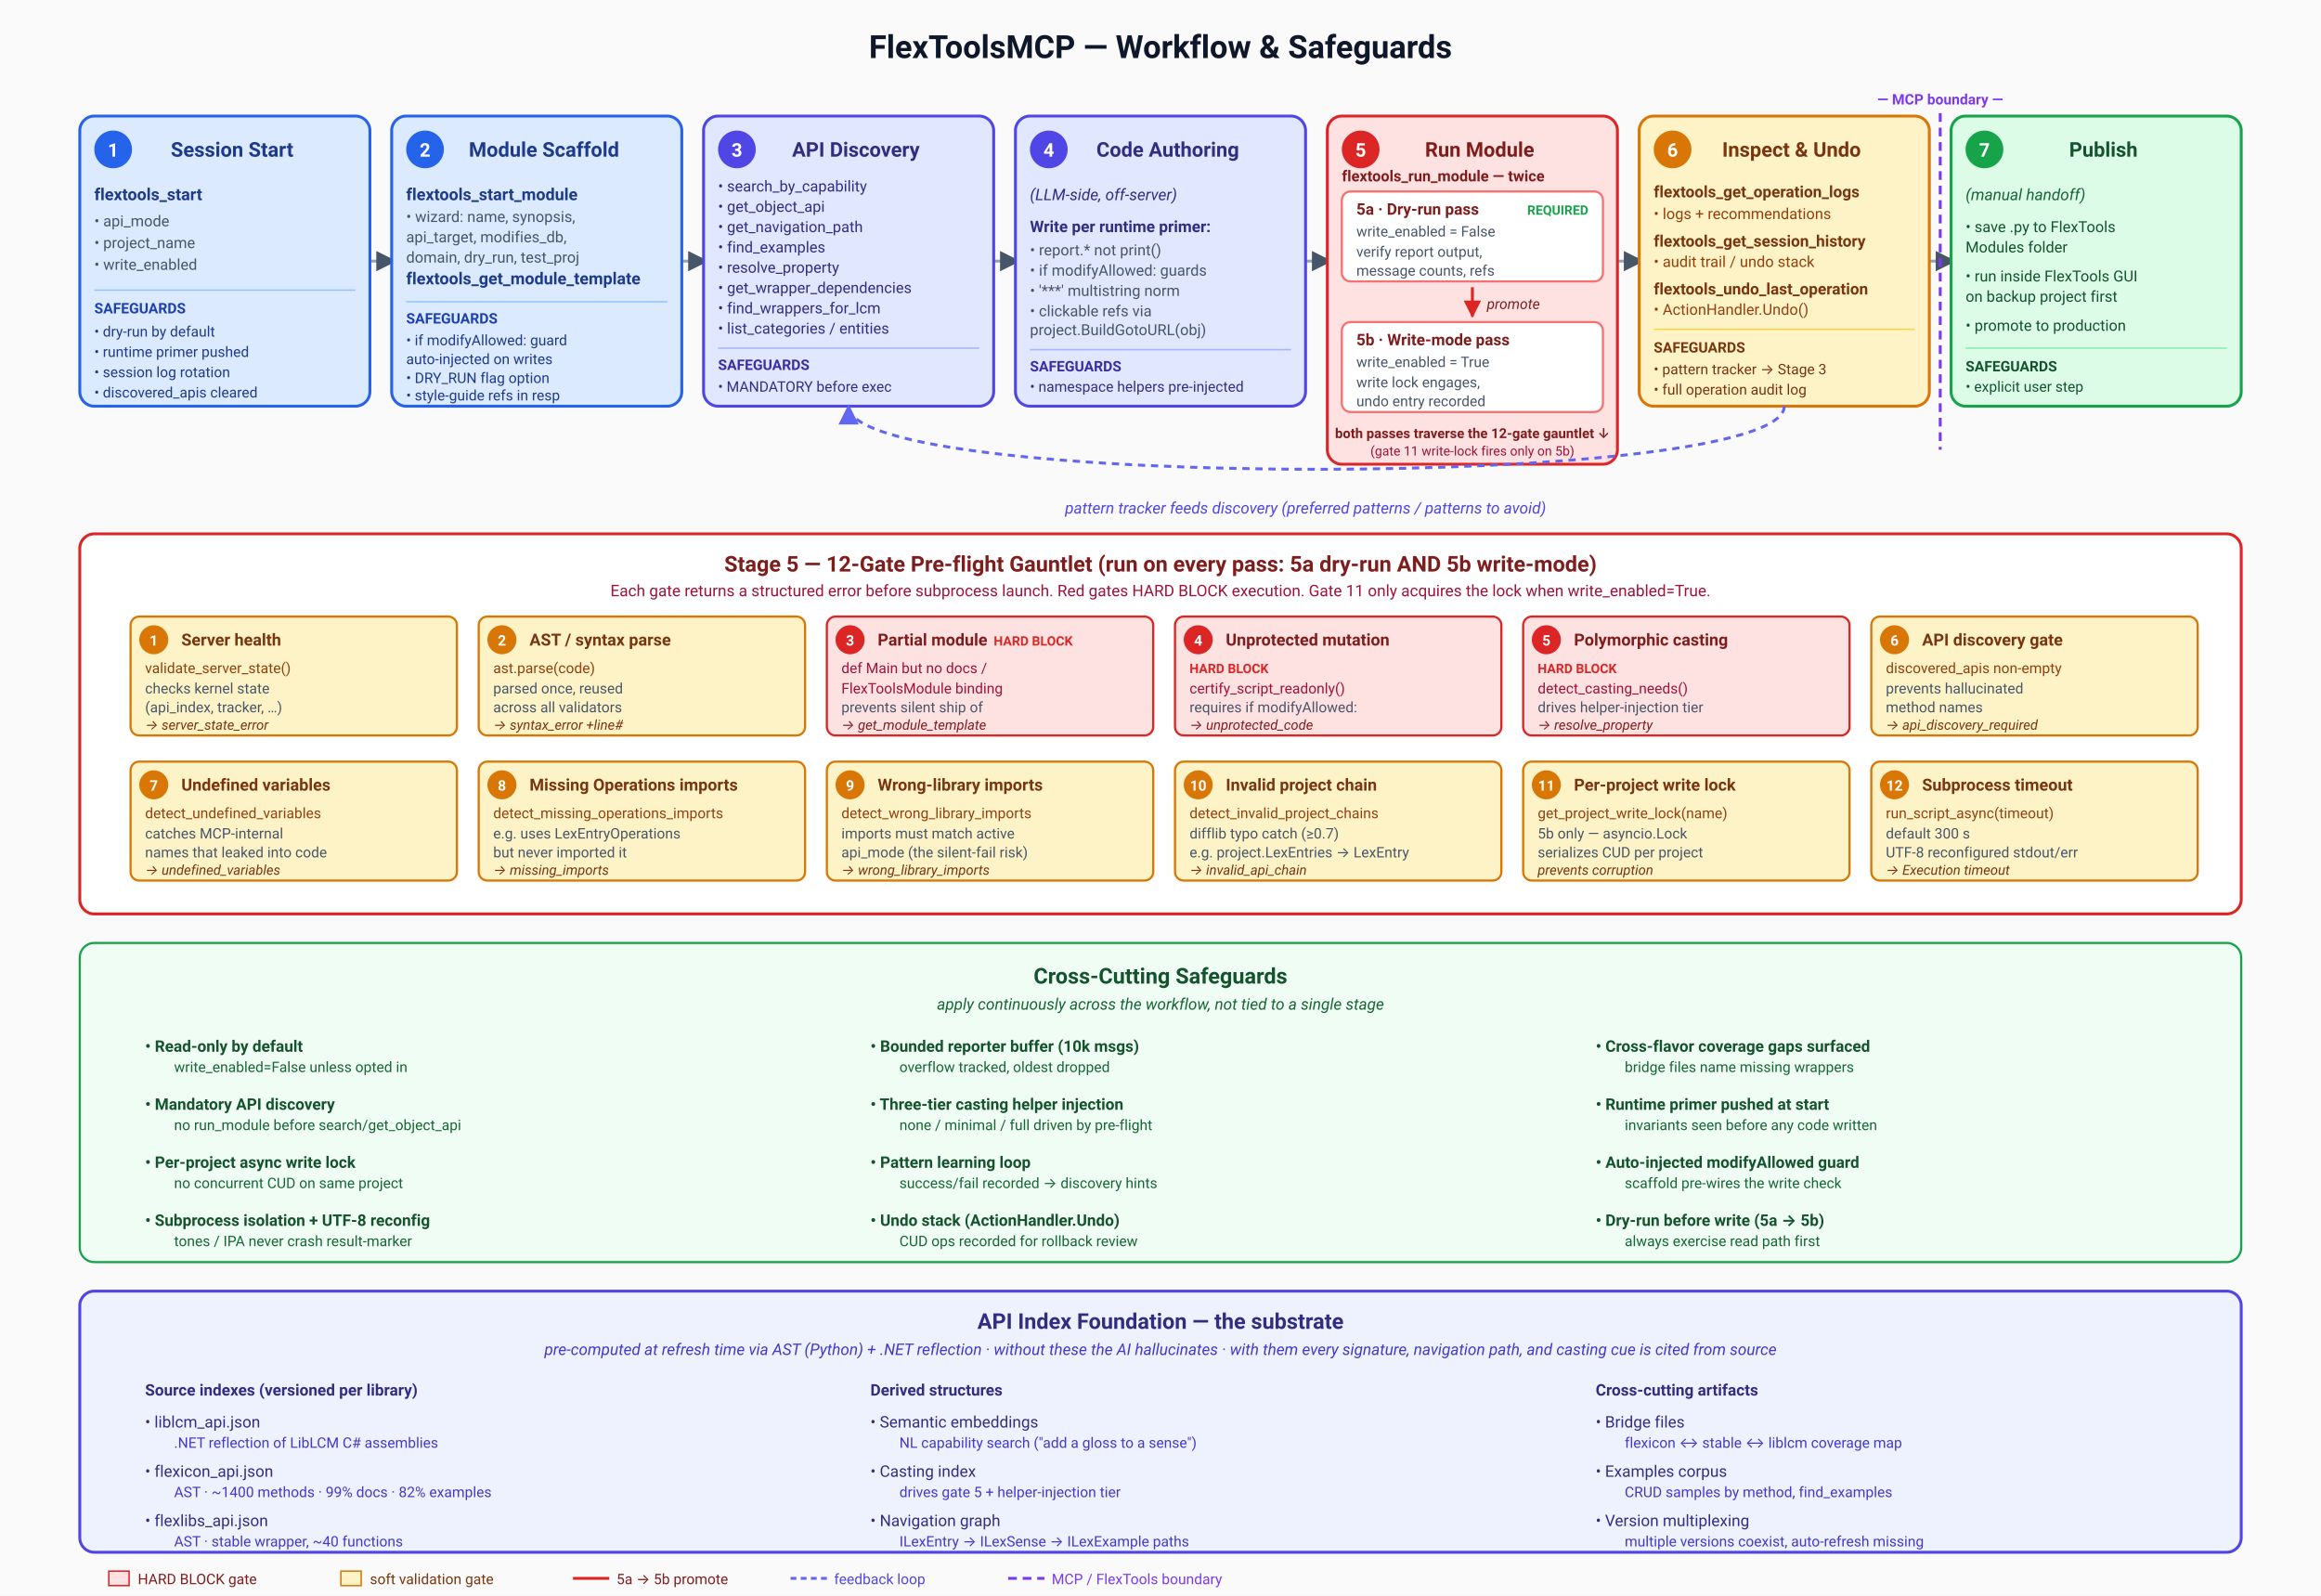
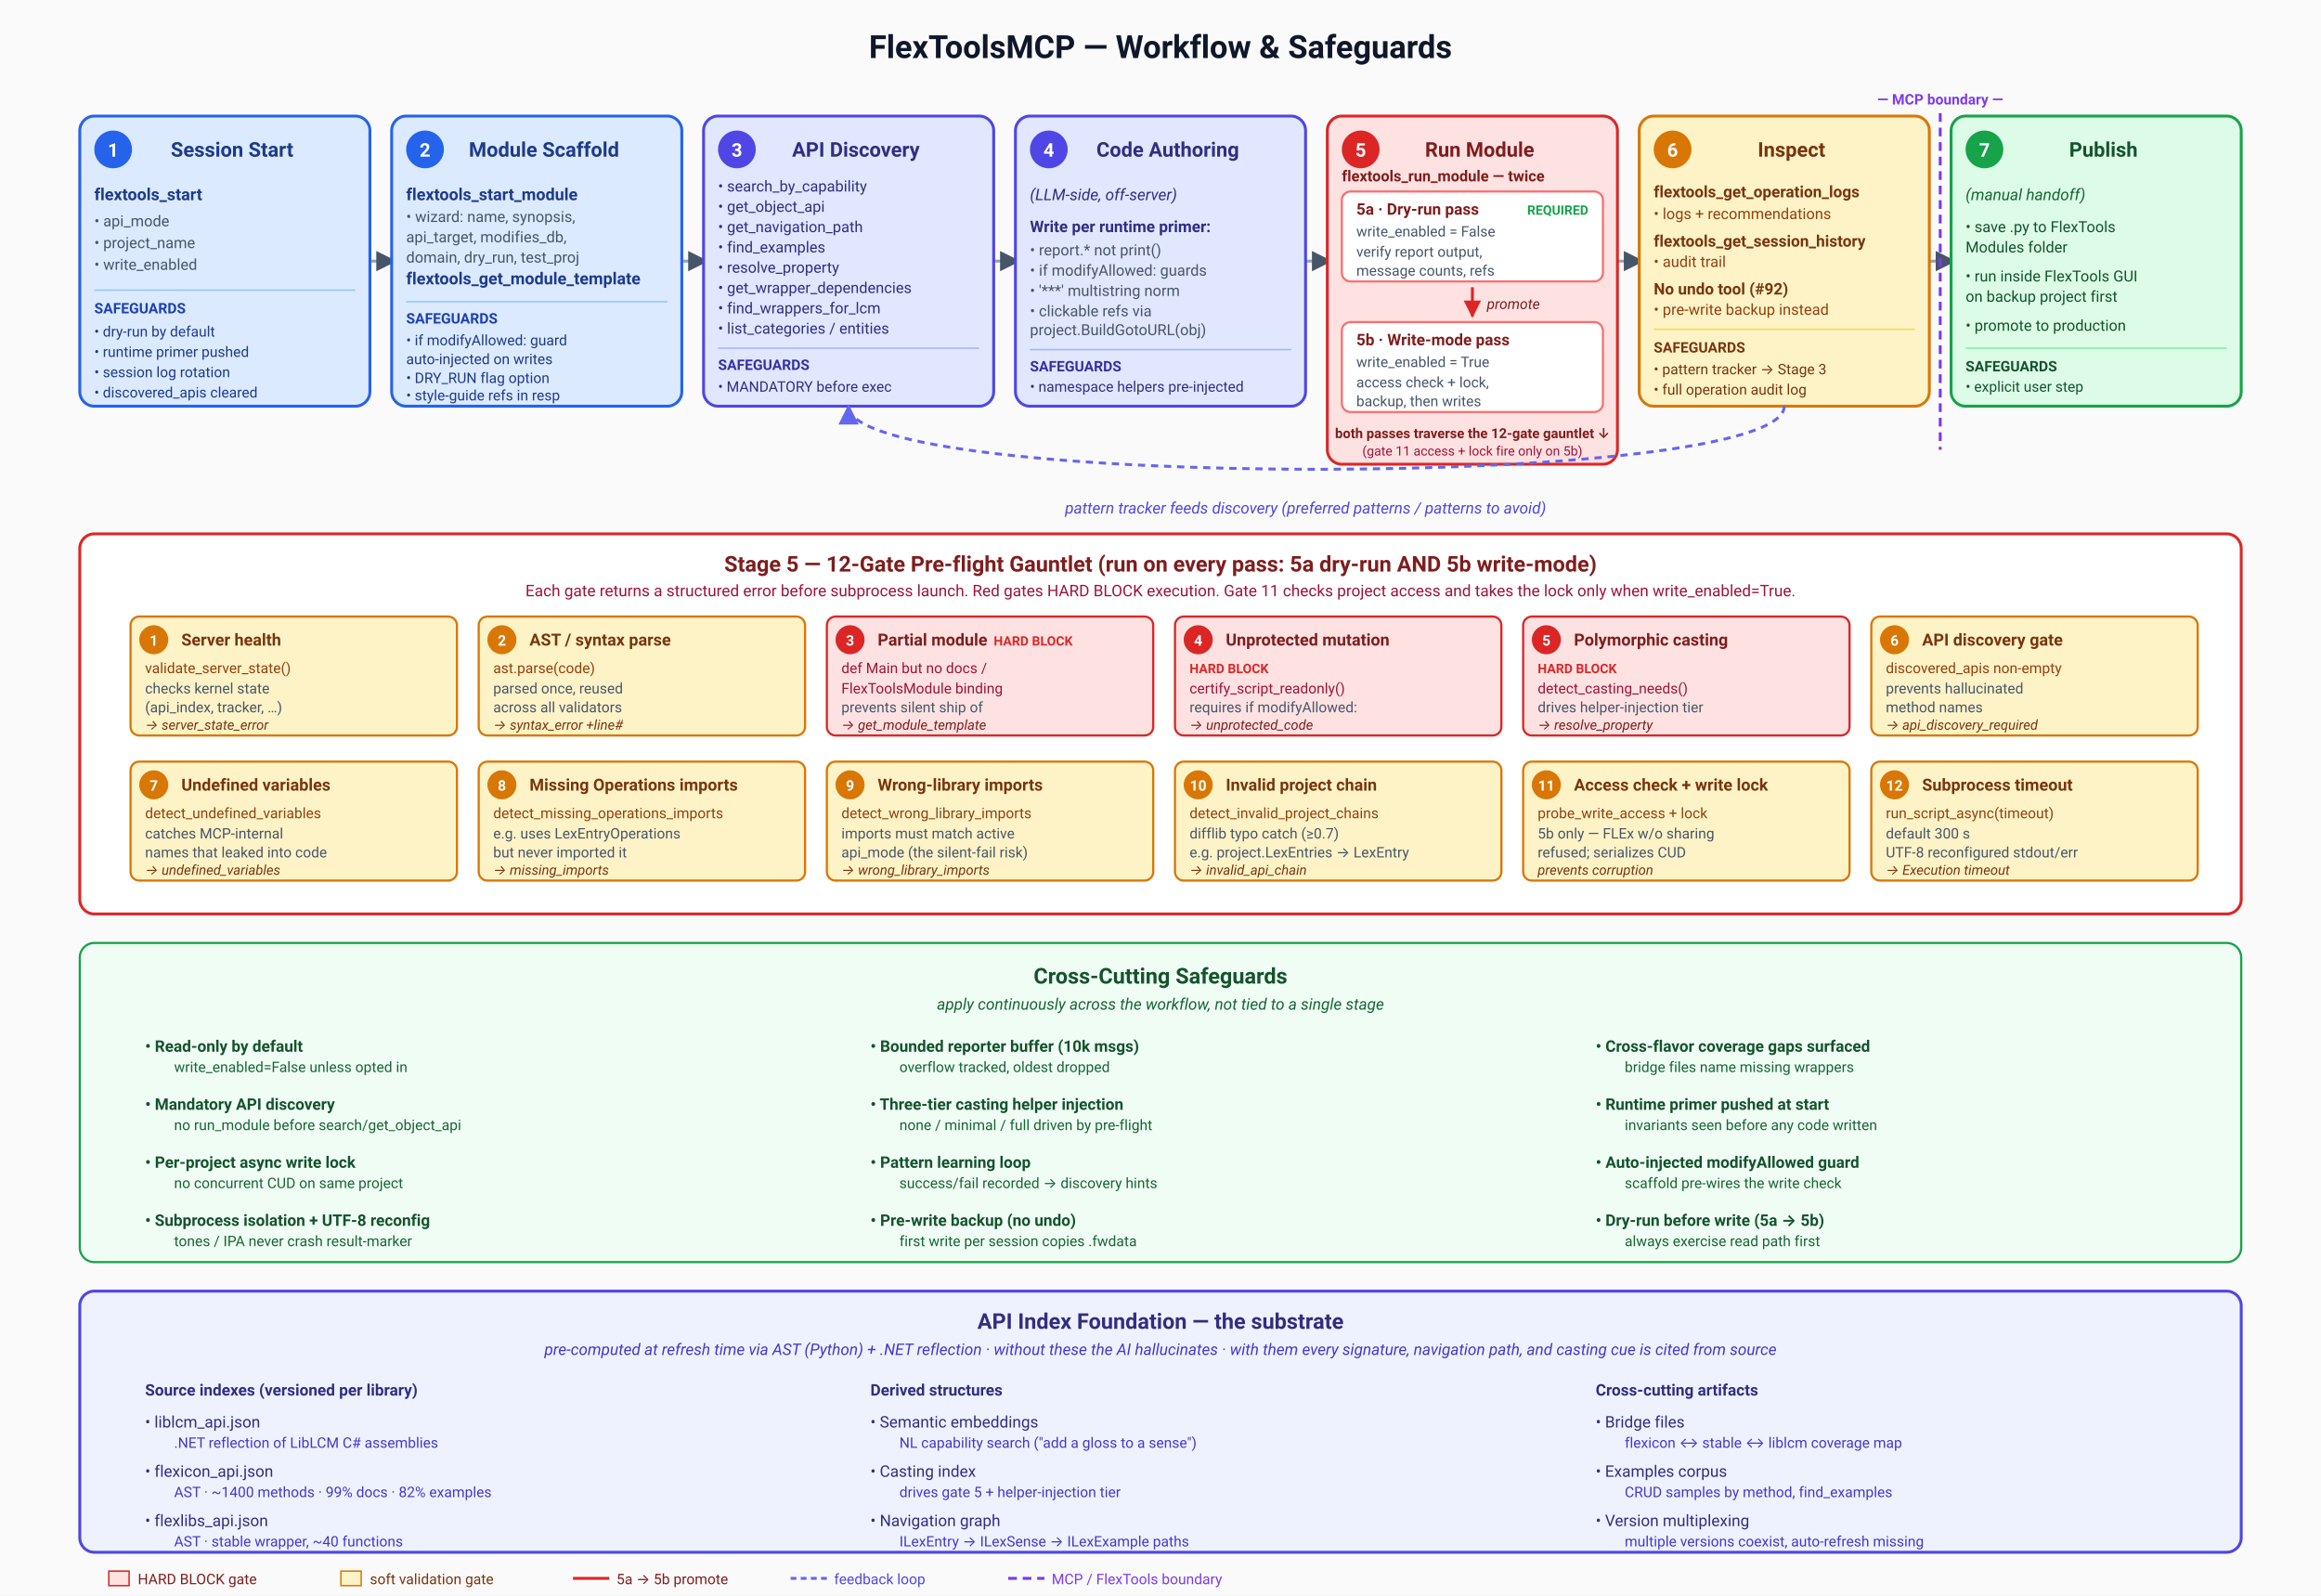
<svg xmlns="http://www.w3.org/2000/svg" viewBox="0 0 1600 1100" font-family="system-ui,-apple-system,Segoe UI,Roboto,sans-serif">
  <rect width="1600" height="1100" fill="#FAFAFA" />
  <defs>
    <marker id="arr" viewBox="0 0 10 10" refX="9" refY="5" markerWidth="7" markerHeight="7" orient="auto-start-reverse">
      <path d="M0,0 L10,5 L0,10 z" fill="#475569" />
    </marker>
    <marker id="arrPurple" viewBox="0 0 10 10" refX="9" refY="5" markerWidth="7" markerHeight="7" orient="auto-start-reverse">
      <path d="M0,0 L10,5 L0,10 z" fill="#6366F1" />
    </marker>
    <marker id="arrRed" viewBox="0 0 10 10" refX="9" refY="5" markerWidth="6" markerHeight="6" orient="auto-start-reverse">
      <path d="M0,0 L10,5 L0,10 z" fill="#DC2626" />
    </marker>
    <marker id="arrIndigo" viewBox="0 0 10 10" refX="9" refY="5" markerWidth="6" markerHeight="6" orient="auto-start-reverse">
      <path d="M0,0 L10,5 L0,10 z" fill="#4F46E5" />
    </marker>
  </defs>
  <text x="800" y="40" text-anchor="middle" font-size="22" font-weight="700" fill="#0F172A">FlexToolsMCP — Workflow &amp; Safeguards</text>
  <line x1="255" y1="180" x2="272" y2="180" stroke="#94A3B8" stroke-width="2" marker-end="url(#arr)" />
  <line x1="470" y1="180" x2="487" y2="180" stroke="#94A3B8" stroke-width="2" marker-end="url(#arr)" />
  <line x1="685" y1="180" x2="702" y2="180" stroke="#94A3B8" stroke-width="2" marker-end="url(#arr)" />
  <line x1="900" y1="180" x2="917" y2="180" stroke="#94A3B8" stroke-width="2" marker-end="url(#arr)" />
  <line x1="1115" y1="180" x2="1132" y2="180" stroke="#94A3B8" stroke-width="2" marker-end="url(#arr)" />
  <line x1="1330" y1="180" x2="1347" y2="180" stroke="#94A3B8" stroke-width="2" marker-end="url(#arr)" />
  <line x1="1337.5" y1="78" x2="1337.5" y2="310" stroke="#7C3AED" stroke-width="2" stroke-dasharray="6 4" />
  <text x="1337.5" y="72" text-anchor="middle" font-size="10" fill="#7C3AED" font-weight="600">— MCP boundary —</text>
  <g>
    <rect x="55" y="80" width="200" height="200" rx="10" fill="#DBEAFE" stroke="#2563EB" stroke-width="2" />
    <circle cx="78" cy="103" r="13" fill="#2563EB" />
    <text x="78" y="108" text-anchor="middle" font-size="13" font-weight="700" fill="white">1</text>
    <text x="160" y="108" text-anchor="middle" font-size="14" font-weight="700" fill="#1E3A8A">Session Start</text>
    <text x="65" y="138" font-size="11.5" font-weight="600" fill="#1E3A8A">flextools_start</text>
    <text x="65" y="156" font-size="10.5" fill="#475569">• api_mode</text>
    <text x="65" y="171" font-size="10.5" fill="#475569">• project_name</text>
    <text x="65" y="186" font-size="10.5" fill="#475569">• write_enabled</text>
    <line x1="65" y1="200" x2="245" y2="200" stroke="#93C5FD" stroke-width="1" />
    <text x="65" y="216" font-size="10" font-weight="700" fill="#1E40AF">SAFEGUARDS</text>
    <text x="65" y="232" font-size="10" fill="#1E3A8A">• dry-run by default</text>
    <text x="65" y="246" font-size="10" fill="#1E3A8A">• runtime primer pushed</text>
    <text x="65" y="260" font-size="10" fill="#1E3A8A">• session log rotation</text>
    <text x="65" y="274" font-size="10" fill="#1E3A8A">• discovered_apis cleared</text>
  </g>
  <g>
    <rect x="270" y="80" width="200" height="200" rx="10" fill="#DBEAFE" stroke="#2563EB" stroke-width="2" />
    <circle cx="293" cy="103" r="13" fill="#2563EB" />
    <text x="293" y="108" text-anchor="middle" font-size="13" font-weight="700" fill="white">2</text>
    <text x="375" y="108" text-anchor="middle" font-size="14" font-weight="700" fill="#1E3A8A">Module Scaffold</text>
    <text x="280" y="138" font-size="11.5" font-weight="600" fill="#1E3A8A">flextools_start_module</text>
    <text x="280" y="153" font-size="10.5" fill="#475569">• wizard: name, synopsis,</text>
    <text x="280" y="167" font-size="10.5" fill="#475569">  api_target, modifies_db,</text>
    <text x="280" y="181" font-size="10.5" fill="#475569">  domain, dry_run, test_proj</text>
    <text x="280" y="196" font-size="11.5" font-weight="600" fill="#1E3A8A">flextools_get_module_template</text>
    <line x1="280" y1="208" x2="460" y2="208" stroke="#93C5FD" stroke-width="1" />
    <text x="280" y="223" font-size="10" font-weight="700" fill="#1E40AF">SAFEGUARDS</text>
    <text x="280" y="238" font-size="10" fill="#1E3A8A">• if modifyAllowed: guard</text>
    <text x="280" y="251" font-size="10" fill="#1E3A8A">  auto-injected on writes</text>
    <text x="280" y="264" font-size="10" fill="#1E3A8A">• DRY_RUN flag option</text>
    <text x="280" y="276" font-size="10" fill="#1E3A8A">• style-guide refs in resp</text>
  </g>
  <g>
    <rect x="485" y="80" width="200" height="200" rx="10" fill="#E0E7FF" stroke="#4F46E5" stroke-width="2" />
    <circle cx="508" cy="103" r="13" fill="#4F46E5" />
    <text x="508" y="108" text-anchor="middle" font-size="13" font-weight="700" fill="white">3</text>
    <text x="590" y="108" text-anchor="middle" font-size="14" font-weight="700" fill="#312E81">API Discovery</text>
    <text x="495" y="132" font-size="10.5" fill="#312E81">• search_by_capability</text>
    <text x="495" y="146" font-size="10.5" fill="#312E81">• get_object_api</text>
    <text x="495" y="160" font-size="10.5" fill="#312E81">• get_navigation_path</text>
    <text x="495" y="174" font-size="10.5" fill="#312E81">• find_examples</text>
    <text x="495" y="188" font-size="10.5" fill="#312E81">• resolve_property</text>
    <text x="495" y="202" font-size="10.5" fill="#312E81">• get_wrapper_dependencies</text>
    <text x="495" y="216" font-size="10.5" fill="#312E81">• find_wrappers_for_lcm</text>
    <text x="495" y="230" font-size="10.5" fill="#312E81">• list_categories / entities</text>
    <line x1="495" y1="240" x2="675" y2="240" stroke="#A5B4FC" stroke-width="1" />
    <text x="495" y="255" font-size="10" font-weight="700" fill="#3730A3">SAFEGUARDS</text>
    <text x="495" y="270" font-size="10" fill="#312E81">• MANDATORY before exec</text>
  </g>
  <g>
    <rect x="700" y="80" width="200" height="200" rx="10" fill="#E0E7FF" stroke="#4F46E5" stroke-width="2" />
    <circle cx="723" cy="103" r="13" fill="#4F46E5" />
    <text x="723" y="108" text-anchor="middle" font-size="13" font-weight="700" fill="white">4</text>
    <text x="805" y="108" text-anchor="middle" font-size="14" font-weight="700" fill="#312E81">Code Authoring</text>
    <text x="710" y="138" font-size="11" fill="#312E81" font-style="italic">(LLM-side, off-server)</text>
    <text x="710" y="160" font-size="11" font-weight="600" fill="#312E81">Write per runtime primer:</text>
    <text x="710" y="176" font-size="10.5" fill="#475569">• report.* not print()</text>
    <text x="710" y="190" font-size="10.5" fill="#475569">• if modifyAllowed: guards</text>
    <text x="710" y="204" font-size="10.5" fill="#475569">• '***' multistring norm</text>
    <text x="710" y="218" font-size="10.5" fill="#475569">• clickable refs via</text>
    <text x="710" y="231" font-size="10.5" fill="#475569">  project.BuildGotoURL(obj)</text>
    <line x1="710" y1="241" x2="890" y2="241" stroke="#A5B4FC" stroke-width="1" />
    <text x="710" y="256" font-size="10" font-weight="700" fill="#3730A3">SAFEGUARDS</text>
    <text x="710" y="270" font-size="10" fill="#312E81">• namespace helpers pre-injected</text>
  </g>
  <g>
    <rect x="915" y="80" width="200" height="240" rx="10" fill="#FEE2E2" stroke="#DC2626" stroke-width="2" />
    <circle cx="938" cy="103" r="13" fill="#DC2626" />
    <text x="938" y="108" text-anchor="middle" font-size="13" font-weight="700" fill="white">5</text>
    <text x="1020" y="108" text-anchor="middle" font-size="14" font-weight="700" fill="#7F1D1D">Run Module</text>
    <text x="925" y="125" font-size="10.5" font-weight="600" fill="#7F1D1D">flextools_run_module — twice</text>
    <rect x="925" y="132" width="180" height="62" rx="6" fill="white" stroke="#F87171" stroke-width="1.5" />
    <text x="935" y="148" font-size="11" font-weight="700" fill="#7F1D1D">5a · Dry-run pass</text>
    <text x="1095" y="148" text-anchor="end" font-size="9" font-weight="700" fill="#16A34A">REQUIRED</text>
    <text x="935" y="163" font-size="10" fill="#475569">write_enabled = False</text>
    <text x="935" y="177" font-size="10" fill="#475569">verify report output,</text>
    <text x="935" y="190" font-size="10" fill="#475569">message counts, refs</text>
    <line x1="1015" y1="198" x2="1015" y2="218" stroke="#DC2626" stroke-width="2" marker-end="url(#arrRed)" />
    <text x="1025" y="213" font-size="10" font-style="italic" fill="#7F1D1D">promote</text>
    <rect x="925" y="222" width="180" height="62" rx="6" fill="white" stroke="#F87171" stroke-width="1.5" />
    <text x="935" y="238" font-size="11" font-weight="700" fill="#7F1D1D">5b · Write-mode pass</text>
    <text x="935" y="253" font-size="10" fill="#475569">write_enabled = True</text>
-     <text x="935" y="267" font-size="10" fill="#475569">write lock engages,</text>
-     <text x="935" y="280" font-size="10" fill="#475569">undo entry recorded</text>
+     <text x="935" y="267" font-size="10" fill="#475569">access check + lock,</text>
+     <text x="935" y="280" font-size="10" fill="#475569">backup, then writes</text>
    <text x="1015" y="302" text-anchor="middle" font-size="9.5" font-weight="600" fill="#7F1D1D">both passes traverse the 12-gate gauntlet ↓</text>
-     <text x="1015" y="314" text-anchor="middle" font-size="9" fill="#9F1239">(gate 11 write-lock fires only on 5b)</text>
+     <text x="1015" y="314" text-anchor="middle" font-size="9" fill="#9F1239">(gate 11 access + lock fire only on 5b)</text>
  </g>
  <g>
    <rect x="1130" y="80" width="200" height="200" rx="10" fill="#FEF3C7" stroke="#D97706" stroke-width="2" />
    <circle cx="1153" cy="103" r="13" fill="#D97706" />
    <text x="1153" y="108" text-anchor="middle" font-size="13" font-weight="700" fill="white">6</text>
-     <text x="1235" y="108" text-anchor="middle" font-size="14" font-weight="700" fill="#78350F">Inspect &amp; Undo</text>
+     <text x="1235" y="108" text-anchor="middle" font-size="14" font-weight="700" fill="#78350F">Inspect</text>
    <text x="1140" y="136" font-size="11" font-weight="600" fill="#78350F">flextools_get_operation_logs</text>
    <text x="1140" y="151" font-size="10.5" fill="#92400E">• logs + recommendations</text>
    <text x="1140" y="170" font-size="11" font-weight="600" fill="#78350F">flextools_get_session_history</text>
-     <text x="1140" y="184" font-size="10.5" fill="#92400E">• audit trail / undo stack</text>
-     <text x="1140" y="203" font-size="11" font-weight="600" fill="#78350F">flextools_undo_last_operation</text>
-     <text x="1140" y="217" font-size="10.5" fill="#92400E">• ActionHandler.Undo()</text>
+     <text x="1140" y="184" font-size="10.5" fill="#92400E">• audit trail</text>
+     <text x="1140" y="203" font-size="11" font-weight="600" fill="#78350F">No undo tool (#92)</text>
+     <text x="1140" y="217" font-size="10.5" fill="#92400E">• pre-write backup instead</text>
    <line x1="1140" y1="227" x2="1320" y2="227" stroke="#FCD34D" stroke-width="1" />
    <text x="1140" y="243" font-size="10" font-weight="700" fill="#78350F">SAFEGUARDS</text>
    <text x="1140" y="258" font-size="10" fill="#78350F">• pattern tracker → Stage 3</text>
    <text x="1140" y="272" font-size="10" fill="#78350F">• full operation audit log</text>
  </g>
  <g>
    <rect x="1345" y="80" width="200" height="200" rx="10" fill="#DCFCE7" stroke="#16A34A" stroke-width="2" />
    <circle cx="1368" cy="103" r="13" fill="#16A34A" />
    <text x="1368" y="108" text-anchor="middle" font-size="13" font-weight="700" fill="white">7</text>
    <text x="1450" y="108" text-anchor="middle" font-size="14" font-weight="700" fill="#14532D">Publish</text>
    <text x="1355" y="138" font-size="11" font-style="italic" fill="#166534">(manual handoff)</text>
    <text x="1355" y="160" font-size="10.5" fill="#14532D">• save .py to FlexTools</text>
    <text x="1355" y="174" font-size="10.5" fill="#14532D">  Modules folder</text>
    <text x="1355" y="194" font-size="10.5" fill="#14532D">• run inside FlexTools GUI</text>
    <text x="1355" y="208" font-size="10.5" fill="#14532D">  on backup project first</text>
    <text x="1355" y="228" font-size="10.5" fill="#14532D">• promote to production</text>
    <line x1="1355" y1="240" x2="1535" y2="240" stroke="#86EFAC" stroke-width="1" />
    <text x="1355" y="256" font-size="10" font-weight="700" fill="#14532D">SAFEGUARDS</text>
    <text x="1355" y="270" font-size="10" fill="#14532D">• explicit user step</text>
  </g>
  <path d="M 1230 280 C 1230 338, 585 338, 585 280" fill="none" stroke="#6366F1" stroke-width="2" stroke-dasharray="5 4" marker-end="url(#arrPurple)" />
  <text x="900" y="354" text-anchor="middle" font-size="11" fill="#4F46E5" font-style="italic">pattern tracker feeds discovery (preferred patterns / patterns to avoid)</text>
  <rect x="55" y="368" width="1490" height="262" rx="10" fill="white" stroke="#DC2626" stroke-width="2" />
  <text x="800" y="394" text-anchor="middle" font-size="15" font-weight="700" fill="#7F1D1D">Stage 5 — 12-Gate Pre-flight Gauntlet (run on every pass: 5a dry-run AND 5b write-mode)</text>
-   <text x="800" y="411" text-anchor="middle" font-size="11" fill="#9F1239">Each gate returns a structured error before subprocess launch. Red gates HARD BLOCK execution. Gate 11 only acquires the lock when write_enabled=True.</text>
+   <text x="800" y="411" text-anchor="middle" font-size="11" fill="#9F1239">Each gate returns a structured error before subprocess launch. Red gates HARD BLOCK execution. Gate 11 checks project access and takes the lock only when write_enabled=True.</text>
  <g>
    <rect x="90" y="425" width="225" height="82" rx="6" fill="#FEF3C7" stroke="#D97706" stroke-width="1.5" />
    <circle cx="106" cy="441" r="10" fill="#D97706" />
    <text x="106" y="445" text-anchor="middle" font-size="10" font-weight="700" fill="white">1</text>
    <text x="125" y="445" font-size="11.5" font-weight="700" fill="#78350F">Server health</text>
    <text x="100" y="464" font-size="10" fill="#92400E">validate_server_state()</text>
    <text x="100" y="478" font-size="10" fill="#475569">checks kernel state</text>
    <text x="100" y="491" font-size="10" fill="#475569">(api_index, tracker, …)</text>
    <text x="100" y="503" font-size="9.5" font-style="italic" fill="#78350F">→ server_state_error</text>
  </g>
  <g>
    <rect x="330" y="425" width="225" height="82" rx="6" fill="#FEF3C7" stroke="#D97706" stroke-width="1.5" />
    <circle cx="346" cy="441" r="10" fill="#D97706" />
    <text x="346" y="445" text-anchor="middle" font-size="10" font-weight="700" fill="white">2</text>
    <text x="365" y="445" font-size="11.5" font-weight="700" fill="#78350F">AST / syntax parse</text>
    <text x="340" y="464" font-size="10" fill="#92400E">ast.parse(code)</text>
    <text x="340" y="478" font-size="10" fill="#475569">parsed once, reused</text>
    <text x="340" y="491" font-size="10" fill="#475569">across all validators</text>
    <text x="340" y="503" font-size="9.5" font-style="italic" fill="#78350F">→ syntax_error +line#</text>
  </g>
  <g>
    <rect x="570" y="425" width="225" height="82" rx="6" fill="#FEE2E2" stroke="#DC2626" stroke-width="1.5" />
    <circle cx="586" cy="441" r="10" fill="#DC2626" />
    <text x="586" y="445" text-anchor="middle" font-size="10" font-weight="700" fill="white">3</text>
    <text x="605" y="445" font-size="11.5" font-weight="700" fill="#7F1D1D">Partial module</text>
    <text x="685" y="445" font-size="9" font-weight="700" fill="#DC2626">HARD BLOCK</text>
    <text x="580" y="464" font-size="10" fill="#9F1239">def Main but no docs /</text>
    <text x="580" y="478" font-size="10" fill="#9F1239">FlexToolsModule binding</text>
    <text x="580" y="491" font-size="10" fill="#475569">prevents silent ship of</text>
    <text x="580" y="503" font-size="9.5" font-style="italic" fill="#7F1D1D">→ get_module_template</text>
  </g>
  <g>
    <rect x="810" y="425" width="225" height="82" rx="6" fill="#FEE2E2" stroke="#DC2626" stroke-width="1.5" />
    <circle cx="826" cy="441" r="10" fill="#DC2626" />
    <text x="826" y="445" text-anchor="middle" font-size="10" font-weight="700" fill="white">4</text>
    <text x="845" y="445" font-size="11.5" font-weight="700" fill="#7F1D1D">Unprotected mutation</text>
    <text x="820" y="464" font-size="9" font-weight="700" fill="#DC2626">HARD BLOCK</text>
    <text x="820" y="478" font-size="10" fill="#9F1239">certify_script_readonly()</text>
    <text x="820" y="491" font-size="10" fill="#475569">requires if modifyAllowed:</text>
    <text x="820" y="503" font-size="9.5" font-style="italic" fill="#7F1D1D">→ unprotected_code</text>
  </g>
  <g>
    <rect x="1050" y="425" width="225" height="82" rx="6" fill="#FEE2E2" stroke="#DC2626" stroke-width="1.5" />
    <circle cx="1066" cy="441" r="10" fill="#DC2626" />
    <text x="1066" y="445" text-anchor="middle" font-size="10" font-weight="700" fill="white">5</text>
    <text x="1085" y="445" font-size="11.5" font-weight="700" fill="#7F1D1D">Polymorphic casting</text>
    <text x="1060" y="464" font-size="9" font-weight="700" fill="#DC2626">HARD BLOCK</text>
    <text x="1060" y="478" font-size="10" fill="#9F1239">detect_casting_needs()</text>
    <text x="1060" y="491" font-size="10" fill="#475569">drives helper-injection tier</text>
    <text x="1060" y="503" font-size="9.5" font-style="italic" fill="#7F1D1D">→ resolve_property</text>
  </g>
  <g>
    <rect x="1290" y="425" width="225" height="82" rx="6" fill="#FEF3C7" stroke="#D97706" stroke-width="1.5" />
    <circle cx="1306" cy="441" r="10" fill="#D97706" />
    <text x="1306" y="445" text-anchor="middle" font-size="10" font-weight="700" fill="white">6</text>
    <text x="1325" y="445" font-size="11.5" font-weight="700" fill="#78350F">API discovery gate</text>
    <text x="1300" y="464" font-size="10" fill="#92400E">discovered_apis non-empty</text>
    <text x="1300" y="478" font-size="10" fill="#475569">prevents hallucinated</text>
    <text x="1300" y="491" font-size="10" fill="#475569">method names</text>
    <text x="1300" y="503" font-size="9.5" font-style="italic" fill="#78350F">→ api_discovery_required</text>
  </g>
  <g>
    <rect x="90" y="525" width="225" height="82" rx="6" fill="#FEF3C7" stroke="#D97706" stroke-width="1.5" />
    <circle cx="106" cy="541" r="10" fill="#D97706" />
    <text x="106" y="545" text-anchor="middle" font-size="10" font-weight="700" fill="white">7</text>
    <text x="125" y="545" font-size="11.5" font-weight="700" fill="#78350F">Undefined variables</text>
    <text x="100" y="564" font-size="10" fill="#92400E">detect_undefined_variables</text>
    <text x="100" y="578" font-size="10" fill="#475569">catches MCP-internal</text>
    <text x="100" y="591" font-size="10" fill="#475569">names that leaked into code</text>
    <text x="100" y="603" font-size="9.5" font-style="italic" fill="#78350F">→ undefined_variables</text>
  </g>
  <g>
    <rect x="330" y="525" width="225" height="82" rx="6" fill="#FEF3C7" stroke="#D97706" stroke-width="1.5" />
    <circle cx="346" cy="541" r="10" fill="#D97706" />
    <text x="346" y="545" text-anchor="middle" font-size="10" font-weight="700" fill="white">8</text>
    <text x="365" y="545" font-size="11.5" font-weight="700" fill="#78350F">Missing Operations imports</text>
    <text x="340" y="564" font-size="10" fill="#92400E">detect_missing_operations_imports</text>
    <text x="340" y="578" font-size="10" fill="#475569">e.g. uses LexEntryOperations</text>
    <text x="340" y="591" font-size="10" fill="#475569">but never imported it</text>
    <text x="340" y="603" font-size="9.5" font-style="italic" fill="#78350F">→ missing_imports</text>
  </g>
  <g>
    <rect x="570" y="525" width="225" height="82" rx="6" fill="#FEF3C7" stroke="#D97706" stroke-width="1.5" />
    <circle cx="586" cy="541" r="10" fill="#D97706" />
    <text x="586" y="545" text-anchor="middle" font-size="10" font-weight="700" fill="white">9</text>
    <text x="605" y="545" font-size="11.5" font-weight="700" fill="#78350F">Wrong-library imports</text>
    <text x="580" y="564" font-size="10" fill="#92400E">detect_wrong_library_imports</text>
    <text x="580" y="578" font-size="10" fill="#475569">imports must match active</text>
    <text x="580" y="591" font-size="10" fill="#475569">api_mode (the silent-fail risk)</text>
    <text x="580" y="603" font-size="9.5" font-style="italic" fill="#78350F">→ wrong_library_imports</text>
  </g>
  <g>
    <rect x="810" y="525" width="225" height="82" rx="6" fill="#FEF3C7" stroke="#D97706" stroke-width="1.5" />
    <circle cx="826" cy="541" r="10" fill="#D97706" />
    <text x="826" y="545" text-anchor="middle" font-size="10" font-weight="700" fill="white">10</text>
    <text x="845" y="545" font-size="11.5" font-weight="700" fill="#78350F">Invalid project chain</text>
    <text x="820" y="564" font-size="10" fill="#92400E">detect_invalid_project_chains</text>
    <text x="820" y="578" font-size="10" fill="#475569">difflib typo catch (≥0.7)</text>
    <text x="820" y="591" font-size="10" fill="#475569">e.g. project.LexEntries → LexEntry</text>
    <text x="820" y="603" font-size="9.5" font-style="italic" fill="#78350F">→ invalid_api_chain</text>
  </g>
  <g>
    <rect x="1050" y="525" width="225" height="82" rx="6" fill="#FEF3C7" stroke="#D97706" stroke-width="1.5" />
    <circle cx="1066" cy="541" r="10" fill="#D97706" />
    <text x="1066" y="545" text-anchor="middle" font-size="10" font-weight="700" fill="white">11</text>
-     <text x="1085" y="545" font-size="11.5" font-weight="700" fill="#78350F">Per-project write lock</text>
-     <text x="1060" y="564" font-size="10" fill="#92400E">get_project_write_lock(name)</text>
-     <text x="1060" y="578" font-size="10" fill="#475569">5b only — asyncio.Lock</text>
-     <text x="1060" y="591" font-size="10" fill="#475569">serializes CUD per project</text>
+     <text x="1085" y="545" font-size="11.5" font-weight="700" fill="#78350F">Access check + write lock</text>
+     <text x="1060" y="564" font-size="10" fill="#92400E">probe_write_access + lock</text>
+     <text x="1060" y="578" font-size="10" fill="#475569">5b only — FLEx w/o sharing</text>
+     <text x="1060" y="591" font-size="10" fill="#475569">refused; serializes CUD</text>
    <text x="1060" y="603" font-size="9.5" font-style="italic" fill="#78350F">prevents corruption</text>
  </g>
  <g>
    <rect x="1290" y="525" width="225" height="82" rx="6" fill="#FEF3C7" stroke="#D97706" stroke-width="1.5" />
    <circle cx="1306" cy="541" r="10" fill="#D97706" />
    <text x="1306" y="545" text-anchor="middle" font-size="10" font-weight="700" fill="white">12</text>
    <text x="1325" y="545" font-size="11.5" font-weight="700" fill="#78350F">Subprocess timeout</text>
    <text x="1300" y="564" font-size="10" fill="#92400E">run_script_async(timeout)</text>
    <text x="1300" y="578" font-size="10" fill="#475569">default 300 s</text>
    <text x="1300" y="591" font-size="10" fill="#475569">UTF-8 reconfigured stdout/err</text>
    <text x="1300" y="603" font-size="9.5" font-style="italic" fill="#78350F">→ Execution timeout</text>
  </g>
  <rect x="55" y="650" width="1490" height="220" rx="10" fill="#F0FDF4" stroke="#16A34A" stroke-width="1.5" />
  <text x="800" y="678" text-anchor="middle" font-size="15" font-weight="700" fill="#14532D">Cross-Cutting Safeguards</text>
  <text x="800" y="696" text-anchor="middle" font-size="11" fill="#166534" font-style="italic">apply continuously across the workflow, not tied to a single stage</text>
  <g font-size="11" fill="#14532D">
    <text x="100" y="725" font-weight="700">• Read-only by default</text>
    <text x="120" y="739" fill="#166534" font-size="10">write_enabled=False unless opted in</text>
    <text x="100" y="765" font-weight="700">• Mandatory API discovery</text>
    <text x="120" y="779" fill="#166534" font-size="10">no run_module before search/get_object_api</text>
    <text x="100" y="805" font-weight="700">• Per-project async write lock</text>
    <text x="120" y="819" fill="#166534" font-size="10">no concurrent CUD on same project</text>
    <text x="100" y="845" font-weight="700">• Subprocess isolation + UTF-8 reconfig</text>
    <text x="120" y="859" fill="#166534" font-size="10">tones / IPA never crash result-marker</text>
    <text x="600" y="725" font-weight="700">• Bounded reporter buffer (10k msgs)</text>
    <text x="620" y="739" fill="#166534" font-size="10">overflow tracked, oldest dropped</text>
    <text x="600" y="765" font-weight="700">• Three-tier casting helper injection</text>
    <text x="620" y="779" fill="#166534" font-size="10">none / minimal / full driven by pre-flight</text>
    <text x="600" y="805" font-weight="700">• Pattern learning loop</text>
    <text x="620" y="819" fill="#166534" font-size="10">success/fail recorded → discovery hints</text>
-     <text x="600" y="845" font-weight="700">• Undo stack (ActionHandler.Undo)</text>
-     <text x="620" y="859" fill="#166534" font-size="10">CUD ops recorded for rollback review</text>
+     <text x="600" y="845" font-weight="700">• Pre-write backup (no undo)</text>
+     <text x="620" y="859" fill="#166534" font-size="10">first write per session copies .fwdata</text>
    <text x="1100" y="725" font-weight="700">• Cross-flavor coverage gaps surfaced</text>
    <text x="1120" y="739" fill="#166534" font-size="10">bridge files name missing wrappers</text>
    <text x="1100" y="765" font-weight="700">• Runtime primer pushed at start</text>
    <text x="1120" y="779" fill="#166534" font-size="10">invariants seen before any code written</text>
    <text x="1100" y="805" font-weight="700">• Auto-injected modifyAllowed guard</text>
    <text x="1120" y="819" fill="#166534" font-size="10">scaffold pre-wires the write check</text>
    <text x="1100" y="845" font-weight="700">• Dry-run before write (5a → 5b)</text>
    <text x="1120" y="859" fill="#166534" font-size="10">always exercise read path first</text>
  </g>
  <rect x="55" y="890" width="1490" height="180" rx="10" fill="#EEF2FF" stroke="#4F46E5" stroke-width="2" />
  <text x="800" y="916" text-anchor="middle" font-size="15" font-weight="700" fill="#312E81">API Index Foundation — the substrate</text>
  <text x="800" y="934" text-anchor="middle" font-size="11" fill="#4338CA" font-style="italic">pre-computed at refresh time via AST (Python) + .NET reflection · without these the AI hallucinates · with them every signature, navigation path, and casting cue is cited from source</text>
  <g font-size="11" fill="#312E81">
    <text x="100" y="962" font-weight="700">Source indexes (versioned per library)</text>
    <text x="100" y="984">• liblcm_api.json</text>
    <text x="120" y="998" fill="#4338CA" font-size="10">.NET reflection of LibLCM C# assemblies</text>
    <text x="100" y="1018">• flexicon_api.json</text>
    <text x="120" y="1032" fill="#4338CA" font-size="10">AST · ~1400 methods · 99% docs · 82% examples</text>
    <text x="100" y="1052">• flexlibs_api.json</text>
    <text x="120" y="1066" fill="#4338CA" font-size="10">AST · stable wrapper, ~40 functions</text>
    <text x="600" y="962" font-weight="700">Derived structures</text>
    <text x="600" y="984">• Semantic embeddings</text>
    <text x="620" y="998" fill="#4338CA" font-size="10">NL capability search ("add a gloss to a sense")</text>
    <text x="600" y="1018">• Casting index</text>
    <text x="620" y="1032" fill="#4338CA" font-size="10">drives gate 5 + helper-injection tier</text>
    <text x="600" y="1052">• Navigation graph</text>
    <text x="620" y="1066" fill="#4338CA" font-size="10">ILexEntry → ILexSense → ILexExample paths</text>
    <text x="1100" y="962" font-weight="700">Cross-cutting artifacts</text>
    <text x="1100" y="984">• Bridge files</text>
    <text x="1120" y="998" fill="#4338CA" font-size="10">flexicon ↔ stable ↔ liblcm coverage map</text>
    <text x="1100" y="1018">• Examples corpus</text>
    <text x="1120" y="1032" fill="#4338CA" font-size="10">CRUD samples by method, find_examples</text>
    <text x="1100" y="1052">• Version multiplexing</text>
    <text x="1120" y="1066" fill="#4338CA" font-size="10">multiple versions coexist, auto-refresh missing</text>
  </g>
  <g transform="translate(75, 1083)">
    <rect x="0" y="0" width="14" height="10" fill="#FEE2E2" stroke="#DC2626" stroke-width="1" />
    <text x="20" y="9" font-size="10" fill="#7F1D1D">HARD BLOCK gate</text>
    <rect x="160" y="0" width="14" height="10" fill="#FEF3C7" stroke="#D97706" stroke-width="1" />
    <text x="180" y="9" font-size="10" fill="#78350F">soft validation gate</text>
    <line x1="320" y1="5" x2="345" y2="5" stroke="#DC2626" stroke-width="2" />
    <text x="350" y="9" font-size="10" fill="#7F1D1D">5a → 5b promote</text>
    <line x1="470" y1="5" x2="495" y2="5" stroke="#6366F1" stroke-width="2" stroke-dasharray="4 3" />
    <text x="500" y="9" font-size="10" fill="#4F46E5">feedback loop</text>
    <line x1="620" y1="5" x2="645" y2="5" stroke="#7C3AED" stroke-width="2" stroke-dasharray="6 4" />
    <text x="650" y="9" font-size="10" fill="#7C3AED">MCP / FlexTools boundary</text>
  </g>
</svg>
